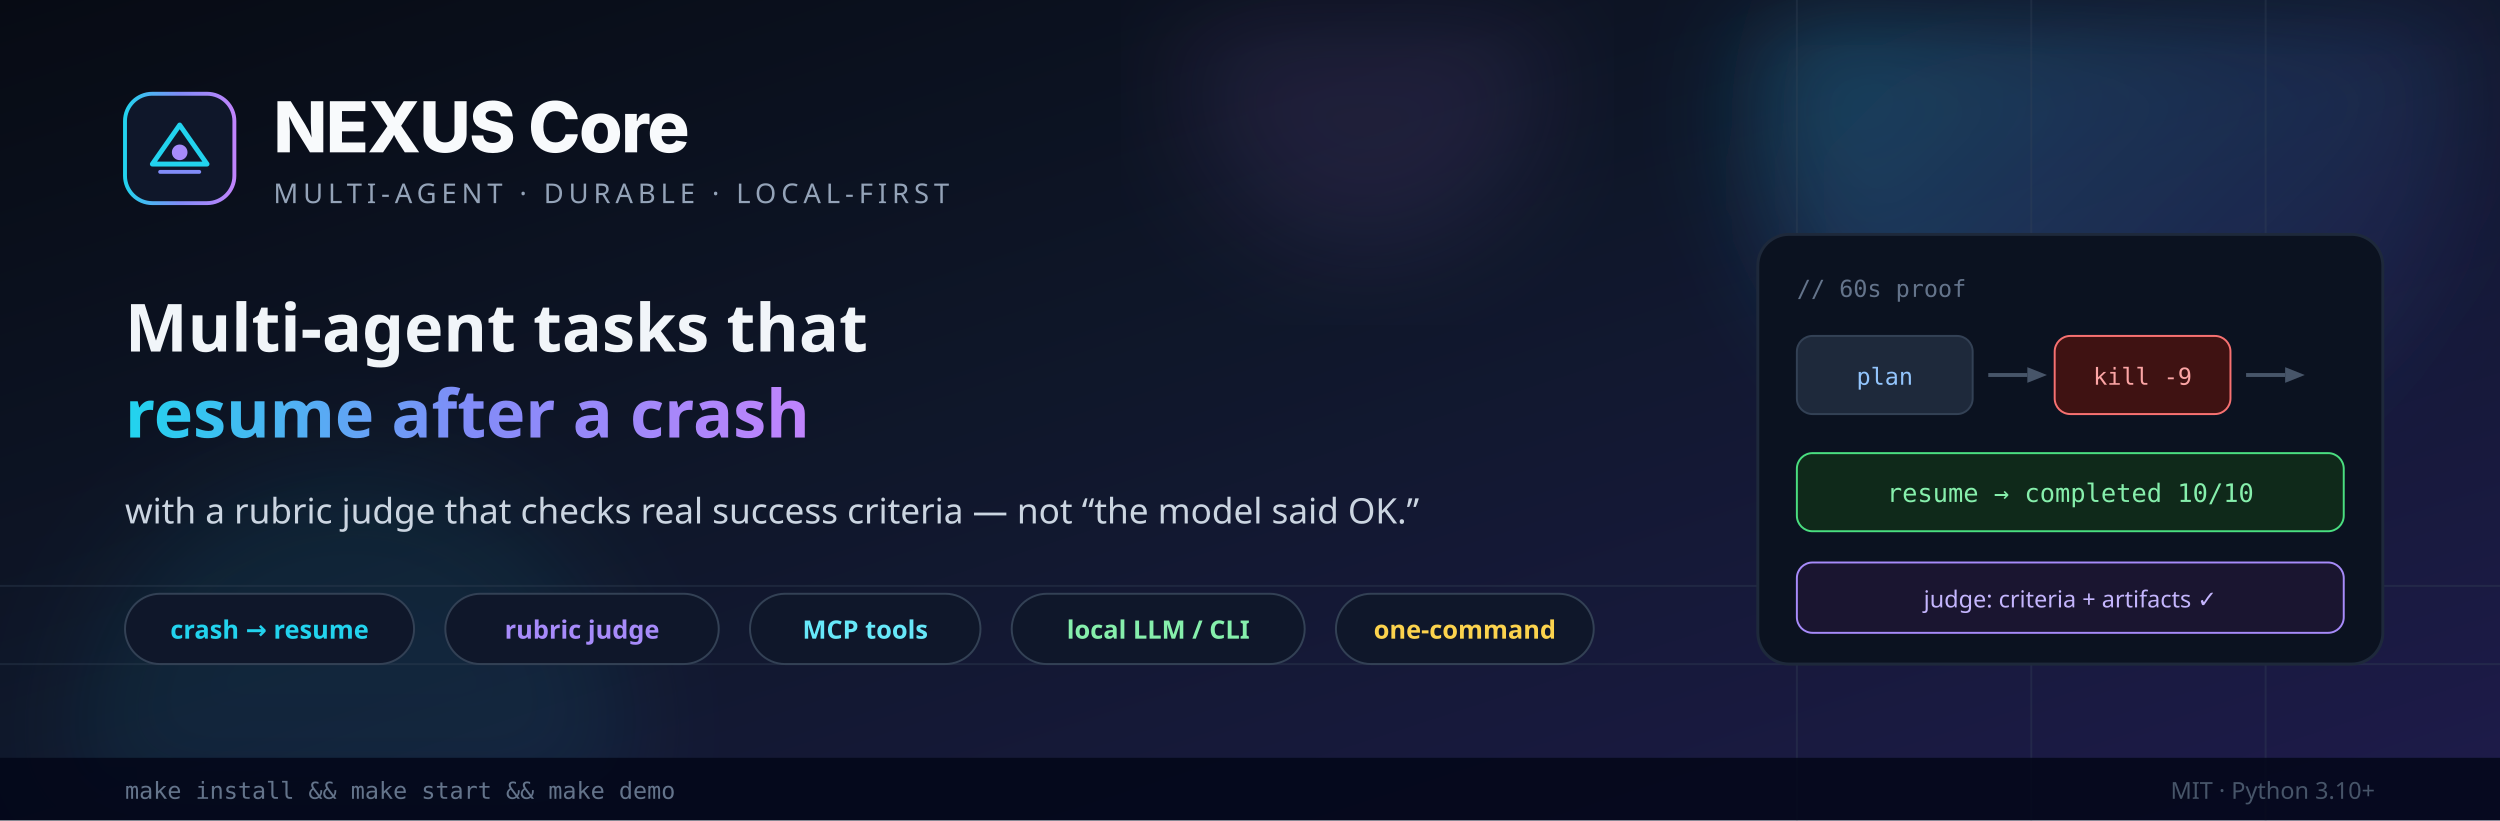
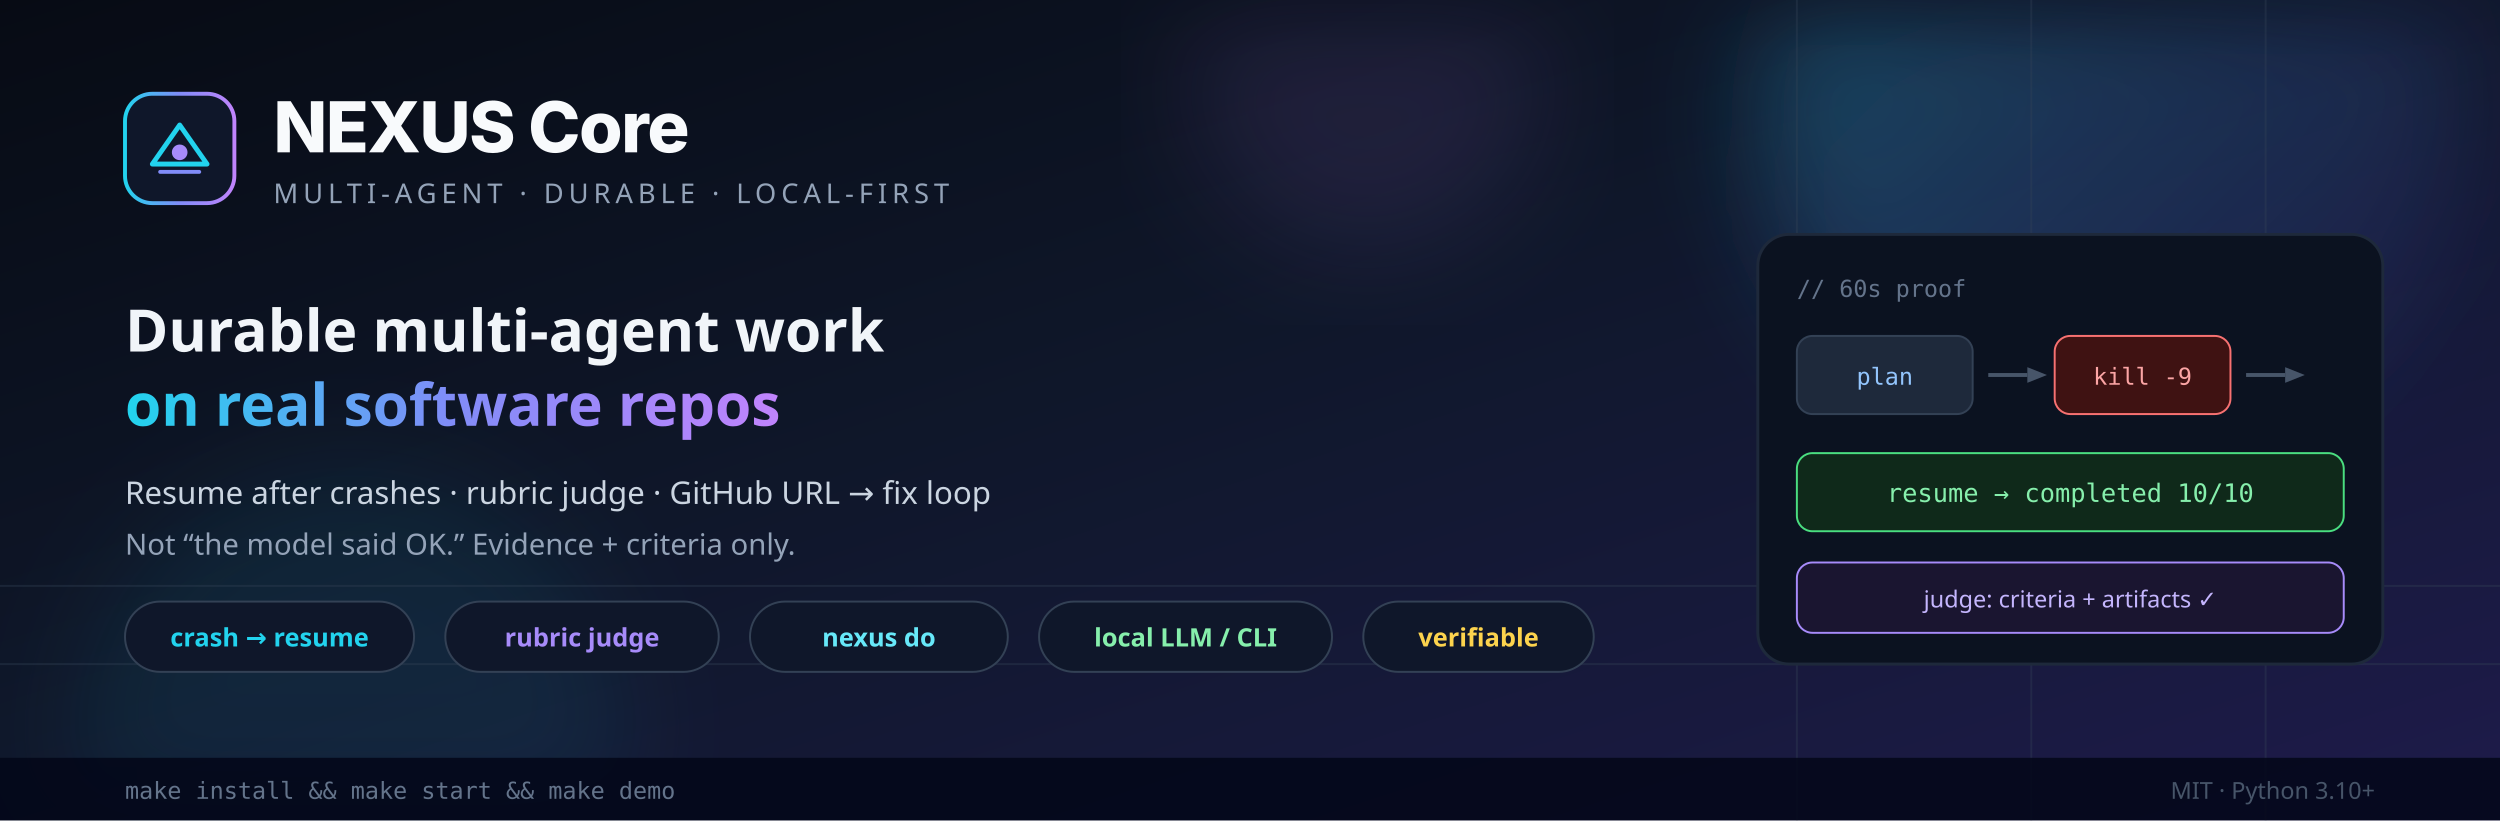
<svg xmlns="http://www.w3.org/2000/svg" width="1280" height="420" viewBox="0 0 1280 420" role="img" aria-label="NEXUS Core banner">
  <defs>
    <linearGradient id="bg" x1="0" y1="0" x2="1" y2="1">
      <stop offset="0%" stop-color="#070b14" />
      <stop offset="45%" stop-color="#0f172a" />
      <stop offset="100%" stop-color="#1e1b4b" />
    </linearGradient>
    <linearGradient id="accent" x1="0" y1="0" x2="1" y2="0">
      <stop offset="0%" stop-color="#22d3ee" />
      <stop offset="50%" stop-color="#818cf8" />
      <stop offset="100%" stop-color="#c084fc" />
    </linearGradient>
    <linearGradient id="orb" x1="0" y1="0" x2="1" y2="1">
      <stop offset="0%" stop-color="#22d3ee" stop-opacity="0.35" />
      <stop offset="100%" stop-color="#6366f1" stop-opacity="0.05" />
    </linearGradient>
    <filter id="soft" x="-20%" y="-20%" width="140%" height="140%">
      <feGaussianBlur stdDeviation="28" />
    </filter>
  </defs>
  <rect width="1280" height="420" fill="url(#bg)" />
  <circle cx="1080" cy="60" r="180" fill="url(#orb)" filter="url(#soft)" />
  <circle cx="180" cy="380" r="140" fill="#22d3ee" opacity="0.08" filter="url(#soft)" />
  <circle cx="700" cy="40" r="90" fill="#c084fc" opacity="0.1" filter="url(#soft)" />
  <g stroke="#334155" stroke-width="1" opacity="0.35">
    <path d="M0 300 H1280" />
    <path d="M0 340 H1280" />
    <path d="M920 0 V420" />
    <path d="M1040 0 V420" />
    <path d="M1160 0 V420" />
  </g>
  <g transform="translate(64,48)">
    <rect width="56" height="56" rx="14" fill="#0f172a" stroke="url(#accent)" stroke-width="2" />
    <path d="M14 36 L28 16 L42 36 Z" fill="none" stroke="#22d3ee" stroke-width="2.5" stroke-linejoin="round" />
    <circle cx="28" cy="30" r="4" fill="#a78bfa" />
    <path d="M18 40 H38" stroke="#818cf8" stroke-width="2" stroke-linecap="round" />
  </g>
  <text x="140" y="78" font-family="ui-sans-serif, system-ui, -apple-system, Segoe UI, sans-serif" font-size="36" font-weight="800" fill="#f8fafc" letter-spacing="-0.02em">NEXUS Core</text>
  <text x="140" y="104" font-family="ui-sans-serif, system-ui, sans-serif" font-size="14" fill="#94a3b8" letter-spacing="0.18em">MULTI-AGENT · DURABLE · LOCAL-FIRST</text>
-   <text x="64" y="180" font-family="ui-sans-serif, system-ui, sans-serif" font-size="34" font-weight="700" fill="#f1f5f9">Multi-agent tasks that</text>
-   <text x="64" y="224" font-family="ui-sans-serif, system-ui, sans-serif" font-size="34" font-weight="700" fill="url(#accent)">resume after a crash</text>
-   <text x="64" y="268" font-family="ui-sans-serif, system-ui, sans-serif" font-size="18" fill="#cbd5e1">with a rubric judge that checks real success criteria — not “the model said OK.”</text>
+   <text x="64" y="180" font-family="ui-sans-serif, system-ui, sans-serif" font-size="30" font-weight="700" fill="#f1f5f9">Durable multi-agent work</text>
+   <text x="64" y="218" font-family="ui-sans-serif, system-ui, sans-serif" font-size="30" font-weight="700" fill="url(#accent)">on real software repos</text>
+   <text x="64" y="258" font-family="ui-sans-serif, system-ui, sans-serif" font-size="16" fill="#cbd5e1">Resume after crashes · rubric judge · GitHub URL → fix loop</text>
+   <text x="64" y="284" font-family="ui-sans-serif, system-ui, sans-serif" font-size="15" fill="#94a3b8">Not “the model said OK.” Evidence + criteria only.</text>
  <g font-family="ui-sans-serif, system-ui, sans-serif" font-size="13" font-weight="600">
-     <rect x="64" y="304" width="148" height="36" rx="18" fill="#0f172a" stroke="#334155" />
-     <text x="138" y="327" text-anchor="middle" fill="#22d3ee">crash → resume</text>
-     <rect x="228" y="304" width="140" height="36" rx="18" fill="#0f172a" stroke="#334155" />
-     <text x="298" y="327" text-anchor="middle" fill="#a78bfa">rubric judge</text>
-     <rect x="384" y="304" width="118" height="36" rx="18" fill="#0f172a" stroke="#334155" />
-     <text x="443" y="327" text-anchor="middle" fill="#67e8f9">MCP tools</text>
-     <rect x="518" y="304" width="150" height="36" rx="18" fill="#0f172a" stroke="#334155" />
-     <text x="593" y="327" text-anchor="middle" fill="#86efac">local LLM / CLI</text>
-     <rect x="684" y="304" width="132" height="36" rx="18" fill="#0f172a" stroke="#334155" />
-     <text x="750" y="327" text-anchor="middle" fill="#fcd34d">one-command</text>
+     <rect x="64" y="308" width="148" height="36" rx="18" fill="#0f172a" stroke="#334155" />
+     <text x="138" y="331" text-anchor="middle" fill="#22d3ee">crash → resume</text>
+     <rect x="228" y="308" width="140" height="36" rx="18" fill="#0f172a" stroke="#334155" />
+     <text x="298" y="331" text-anchor="middle" fill="#a78bfa">rubric judge</text>
+     <rect x="384" y="308" width="132" height="36" rx="18" fill="#0f172a" stroke="#334155" />
+     <text x="450" y="331" text-anchor="middle" fill="#67e8f9">nexus do</text>
+     <rect x="532" y="308" width="150" height="36" rx="18" fill="#0f172a" stroke="#334155" />
+     <text x="607" y="331" text-anchor="middle" fill="#86efac">local LLM / CLI</text>
+     <rect x="698" y="308" width="118" height="36" rx="18" fill="#0f172a" stroke="#334155" />
+     <text x="757" y="331" text-anchor="middle" fill="#fcd34d">verifiable</text>
  </g>
  <g transform="translate(900,120)">
    <rect width="320" height="220" rx="16" fill="#0b1220" stroke="#1e293b" stroke-width="1.5" />
    <text x="20" y="32" font-family="ui-monospace, SFMono-Regular, Menlo, monospace" font-size="12" fill="#64748b">// 60s proof</text>
    <rect x="20" y="52" width="90" height="40" rx="8" fill="#1e293b" stroke="#334155" />
    <text x="65" y="77" text-anchor="middle" font-family="ui-monospace, monospace" font-size="12" fill="#93c5fd">plan</text>
    <path d="M118 72 H138" stroke="#475569" stroke-width="2" />
    <polygon points="138,68 148,72 138,76" fill="#475569" />
    <rect x="152" y="52" width="90" height="40" rx="8" fill="#3f1212" stroke="#f87171" />
    <text x="197" y="77" text-anchor="middle" font-family="ui-monospace, monospace" font-size="12" fill="#fca5a5">kill -9</text>
    <path d="M250 72 H270" stroke="#475569" stroke-width="2" />
    <polygon points="270,68 280,72 270,76" fill="#475569" />
    <rect x="20" y="112" width="280" height="40" rx="8" fill="#0f291a" stroke="#4ade80" />
    <text x="160" y="137" text-anchor="middle" font-family="ui-monospace, monospace" font-size="13" fill="#86efac">resume → completed 10/10</text>
    <rect x="20" y="168" width="280" height="36" rx="8" fill="#1a1530" stroke="#a78bfa" />
    <text x="160" y="191" text-anchor="middle" font-family="ui-sans-serif, system-ui, sans-serif" font-size="12" fill="#c4b5fd">judge: criteria + artifacts ✓</text>
  </g>
  <rect y="388" width="1280" height="32" fill="#020617" opacity="0.85" />
  <text x="64" y="409" font-family="ui-monospace, monospace" font-size="12" fill="#64748b">make install &amp;&amp; make start &amp;&amp; make demo</text>
  <text x="1216" y="409" text-anchor="end" font-family="ui-sans-serif, system-ui, sans-serif" font-size="12" fill="#475569">MIT · Python 3.10+</text>
</svg>
